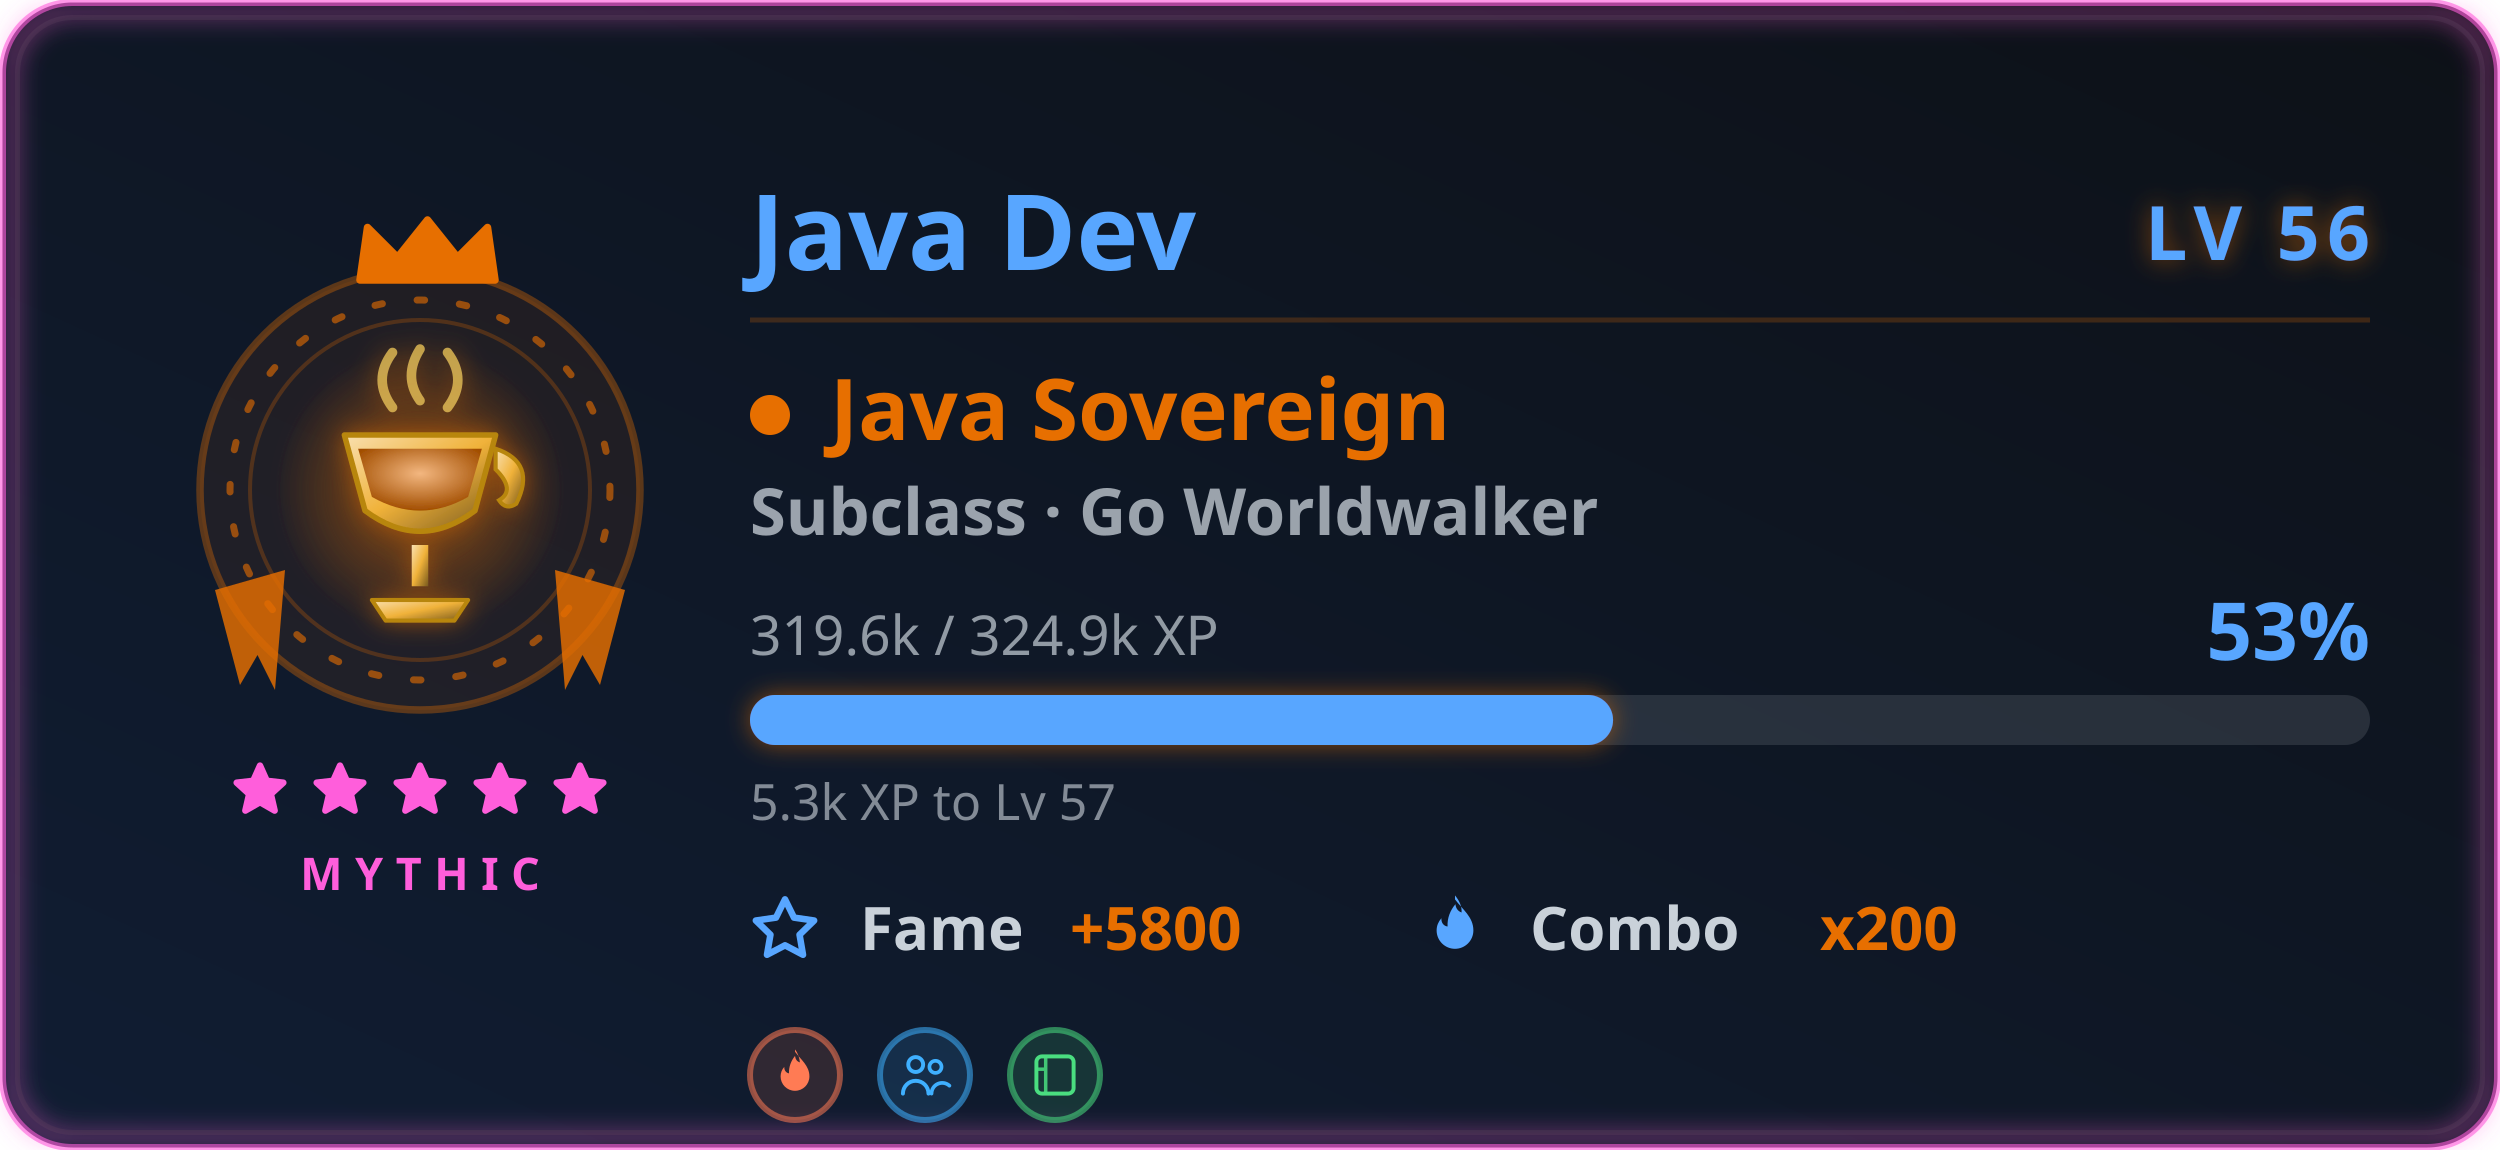
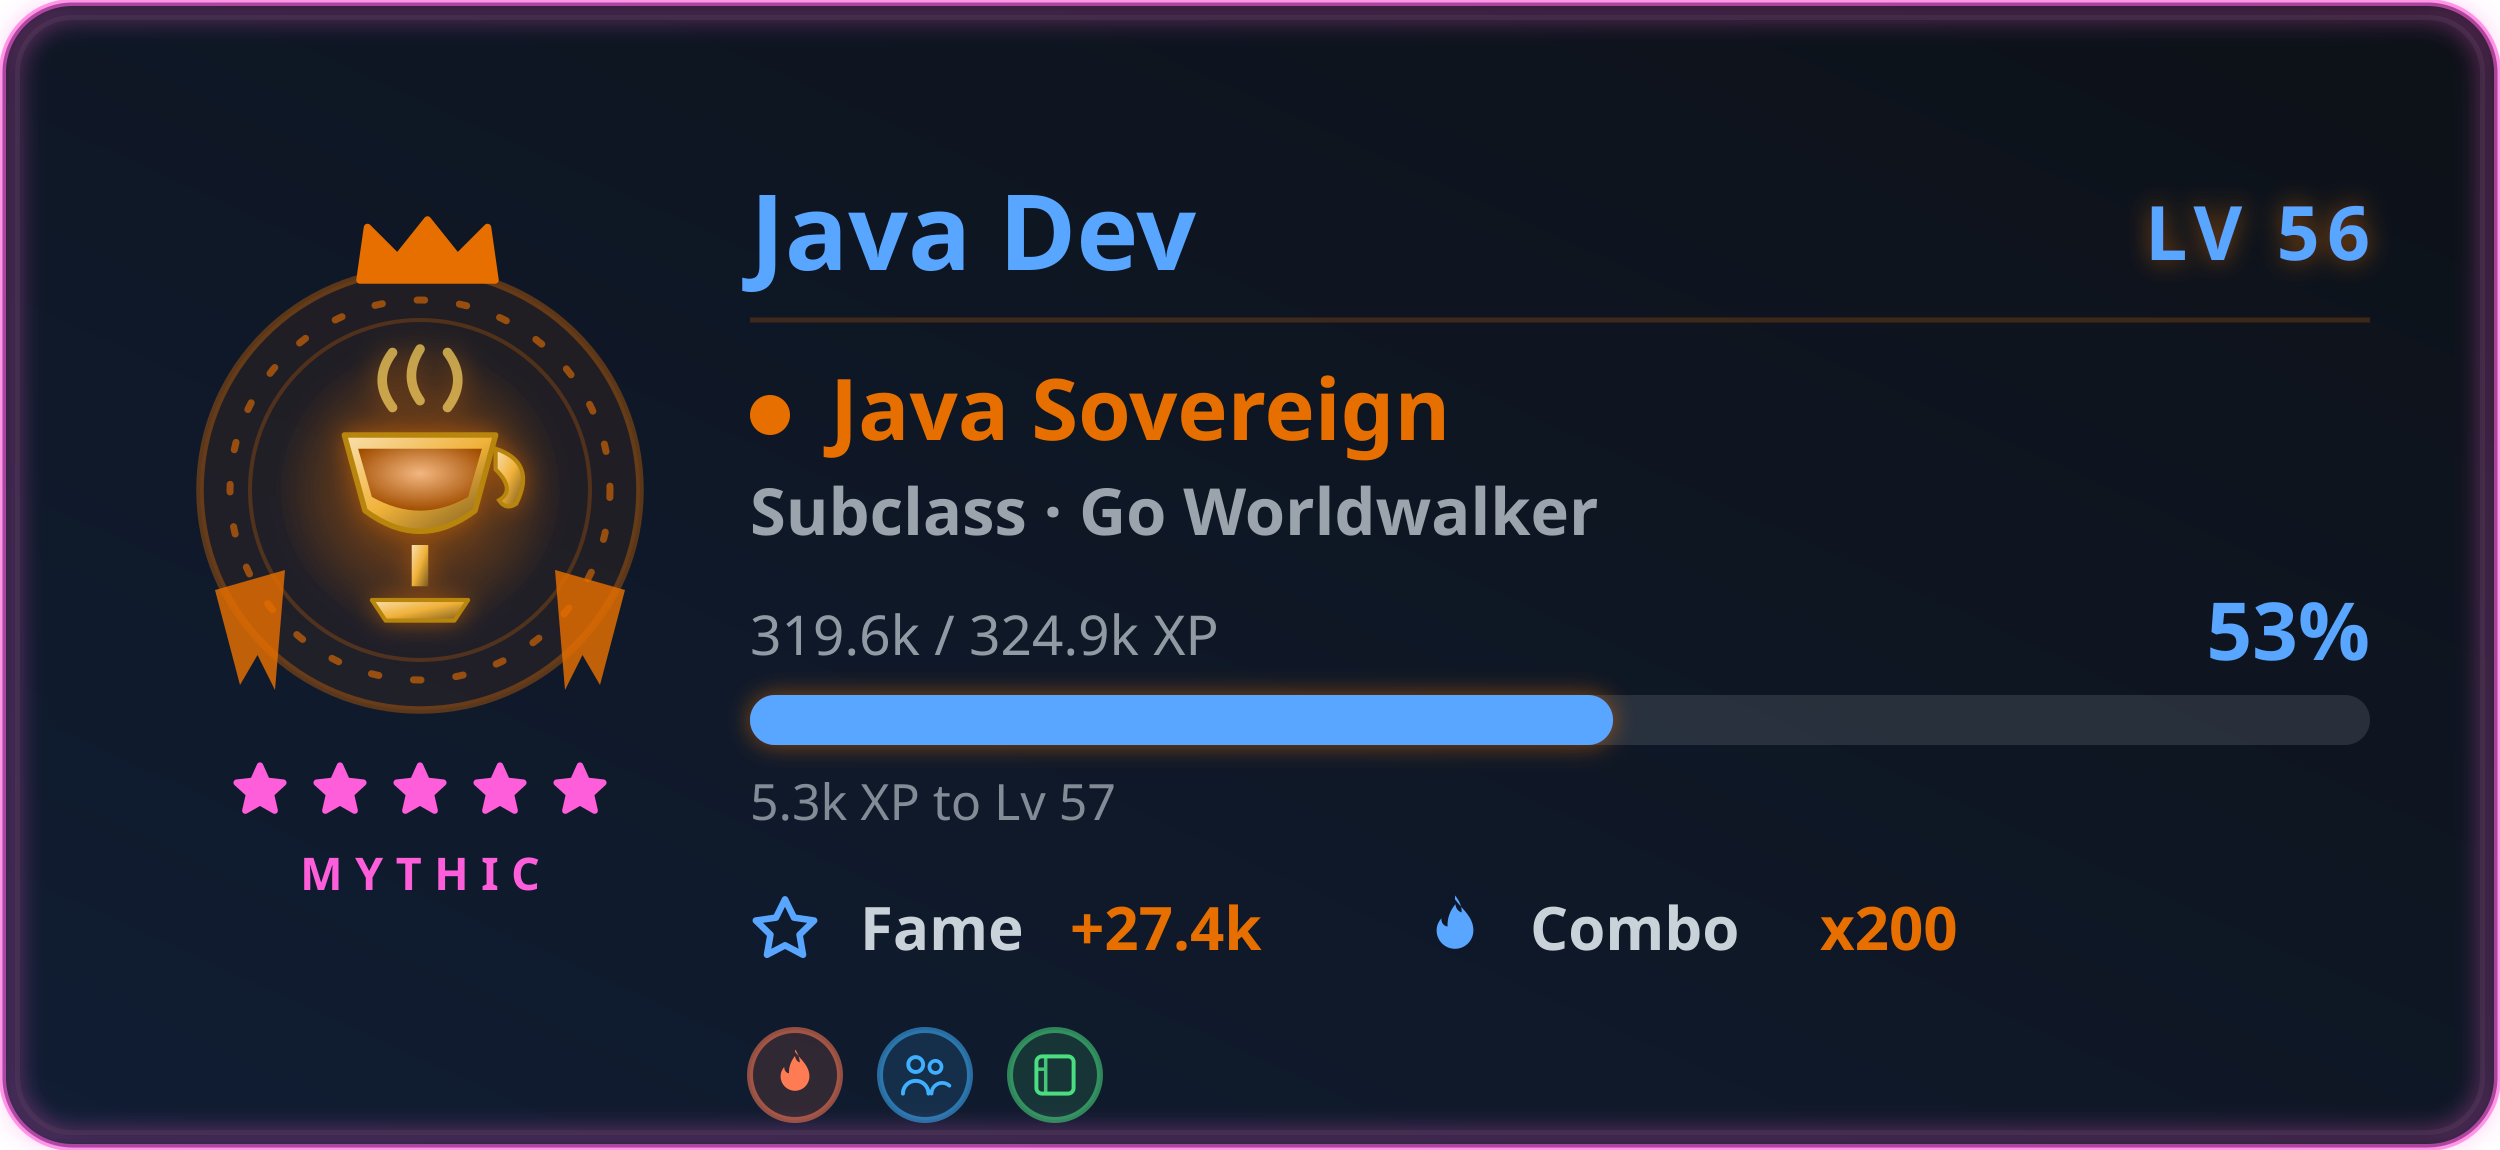
<svg xmlns="http://www.w3.org/2000/svg" width="500" height="230" viewBox="0 0 500 230" role="img" aria-labelledby="card-title-a11y card-desc-a11y">
  <style>
text { font-family: 'Segoe UI', Ubuntu, 'Helvetica Neue', sans-serif; }
.title { font-size: 18px; font-weight: 600; fill: #58a6ff; }
.title-icon { fill: #58a6ff; }
.icon { fill: #58a6ff; }


.gl-name { font-size: 21px; font-weight: 700; fill: #58a6ff; }
.gl-lvl { font-size: 15px; font-weight: 800; letter-spacing: 1.5px; fill: #58a6ff; }
.gl-class { font-size: 17px; font-weight: 700; fill: #e76f00; }
.gl-sub { font-size: 13px; font-weight: 600; fill: #c9d1d9; opacity: 0.75; }
.gl-meta { font-size: 11px; fill: #c9d1d9; opacity: 0.7; }
.gl-pct { font-size: 16px; font-weight: 800; fill: #58a6ff; }
.gl-chip-label { font-size: 12px; font-weight: 600; fill: #c9d1d9; }
.gl-chip-value { font-size: 12px; font-weight: 800; fill: #e76f00; }
.gl-hint { font-size: 10px; fill: #c9d1d9; opacity: 0.62; }
.gl-rarity { font-size: 9px; font-weight: 700; letter-spacing: 2.5px; fill: #ff5edb; }

</style>
  <defs>
    <linearGradient id="card-bg" x1="0" y1="0" x2="1" y2="1" gradientTransform="rotate(90, 0.5, 0.5)">
      <stop offset="0.0%" stop-color="#0d1117" />
      <stop offset="100.0%" stop-color="#101d33" />
    </linearGradient>
    <filter id="card-glow" x="-50%" y="-50%" width="200%" height="200%">
      <feGaussianBlur in="SourceGraphic" stdDeviation="3" result="blur" />
      <feFlood flood-color="#58a6ff" flood-opacity="0.55" result="tint" />
      <feComposite in="tint" in2="blur" operator="in" result="softGlow" />
      <feMerge>
        <feMergeNode in="softGlow" />
        <feMergeNode in="SourceGraphic" />
      </feMerge>
    </filter>
    <filter id="gl-glow" x="-60%" y="-60%" width="220%" height="220%">
      <feGaussianBlur in="SourceGraphic" stdDeviation="2.4" result="b" />
      <feFlood flood-color="#e76f00" flood-opacity="0.55" result="t" />
      <feComposite in="t" in2="b" operator="in" result="g" />
      <feMerge>
        <feMergeNode in="g" />
        <feMergeNode in="SourceGraphic" />
      </feMerge>
    </filter>
    <filter id="gl-rarity" x="-20%" y="-20%" width="140%" height="140%">
      <feGaussianBlur stdDeviation="2.4" />
    </filter>
  </defs>
  <rect x="0.5" y="0.5" width="499" height="229" rx="14" fill="url(#card-bg)" stroke="#ff5edb" stroke-width="1.4" stroke-opacity="0.6" />
  <rect x="3.5" y="3.5" width="493" height="223" rx="11" fill="none" stroke="#30363d" stroke-opacity="0.4" />
  <rect x="2" y="2" width="496" height="226" rx="13" fill="none" stroke="#ff5edb" stroke-width="3.5" stroke-opacity="0.4" filter="url(#gl-rarity)" />
  <g class="fade">
    <g class="">
      <g class="flourish">
        <g transform="translate(84,0)">
          <g transform="translate(0,98)" fill="#e76f00" opacity="0.82">
            <path d="M27 16 L41 20 L36 39 L32.5 33 L29 40 Z" />
          </g>
        </g>
        <g transform="translate(84,0) scale(-1,1)">
          <g transform="translate(0,98)" fill="#e76f00" opacity="0.82">
            <path d="M27 16 L41 20 L36 39 L32.5 33 L29 40 Z" />
          </g>
        </g>
      </g>
      <circle cx="84" cy="98" r="44" fill="#e76f00" fill-opacity="0.08" stroke="#e76f00" stroke-opacity="0.35" stroke-width="1.5" />
      <g class="">
        <circle cx="84" cy="98" r="38" fill="none" stroke="#e76f00" stroke-opacity="0.6" stroke-width="1.4" stroke-dasharray="1.5 7" stroke-linecap="round" />
        <circle cx="84" cy="98" r="34" fill="none" stroke="#e76f00" stroke-opacity="0.25" stroke-width="0.8" />
      </g>
      <g class="" filter="url(#gl-glow)">
        <svg class="" x="51" y="65" width="66" height="66" viewBox="0 0 48 48" aria-hidden="true">
          <defs>
            <radialGradient id="jvHalo" cx="0.5" cy="0.5" r="0.5">
              <stop offset="0" stop-color="#e76f00" stop-opacity="0.42" />
              <stop offset="1" stop-color="#e76f00" stop-opacity="0" />
            </radialGradient>
            <linearGradient id="jvGold" x1="0" y1="0" x2="1" y2="1">
              <stop offset="0" stop-color="#f9e0b0" />
              <stop offset="0.5" stop-color="#f0b23a" />
              <stop offset="1" stop-color="#78591d" />
            </linearGradient>
            <radialGradient id="jvBrew" cx="0.5" cy="0.4" r="0.6">
              <stop offset="0" stop-color="#f3b780" />
              <stop offset="1" stop-color="#a24e00" />
            </radialGradient>
          </defs>
          <circle cx="24" cy="24" r="21" fill="url(#jvHalo)" />
          <g stroke="#e6bf55" stroke-width="1.4" stroke-linecap="round" fill="none" opacity="0.8">
            <path d="M20 12 Q17 8 20 4 M28 12 Q31 8 28 4 M24 11 Q21.5 7.5 24 3.5" />
          </g>
          <path d="M13 16 H35 L32 27 Q24 33 16 27 Z" fill="url(#jvGold)" stroke="#b8860b" stroke-width="0.8" stroke-linejoin="round" />
          <path d="M15 18 H33 L31 25 Q24 29 17 25 Z" fill="url(#jvBrew)" />
          <path d="M35 18 Q41 20 38 26 Q36.5 27 35.5 25.5 Q38 24 35 21 Z" fill="url(#jvGold)" stroke="#b8860b" stroke-width="0.6" />
          <rect x="22.8" y="32" width="2.4" height="6" fill="url(#jvGold)" />
          <path d="M17 40 H31 L29 43 H19 Z" fill="url(#jvGold)" stroke="#b8860b" stroke-width="0.6" stroke-linejoin="round" />
        </svg>
      </g>
      <g transform="translate(69, 42.5) scale(1.5)">
        <path d="M2 9 L3 2 L7 6 L11 1 L15 6 L19 2 L20 9 Z" fill="#e76f00" stroke="#e76f00" stroke-width="1" stroke-linejoin="round" />
      </g>
    </g>
    <g>
      <g class="" transform="translate(45.5, 151.5) scale(0.5416667)" fill="#ff5edb" stroke="#ff5edb" stroke-width="2.4" stroke-linejoin="round" stroke-linecap="round" opacity="1">
        <path d="M12 3 L14.5 8.6 L20.6 9.3 L16 13.5 L17.4 19.6 L12 16.5 L6.6 19.6 L8 13.5 L3.4 9.3 L9.5 8.6 Z" />
      </g>
      <g class="" transform="translate(61.5, 151.5) scale(0.5416667)" fill="#ff5edb" stroke="#ff5edb" stroke-width="2.4" stroke-linejoin="round" stroke-linecap="round" opacity="1">
        <path d="M12 3 L14.5 8.6 L20.6 9.3 L16 13.5 L17.4 19.6 L12 16.5 L6.6 19.6 L8 13.5 L3.4 9.3 L9.5 8.6 Z" />
      </g>
      <g class="" transform="translate(77.5, 151.5) scale(0.5416667)" fill="#ff5edb" stroke="#ff5edb" stroke-width="2.4" stroke-linejoin="round" stroke-linecap="round" opacity="1">
        <path d="M12 3 L14.5 8.6 L20.6 9.3 L16 13.5 L17.4 19.6 L12 16.5 L6.6 19.6 L8 13.5 L3.4 9.3 L9.5 8.6 Z" />
      </g>
      <g class="" transform="translate(93.5, 151.5) scale(0.5416667)" fill="#ff5edb" stroke="#ff5edb" stroke-width="2.4" stroke-linejoin="round" stroke-linecap="round" opacity="1">
        <path d="M12 3 L14.5 8.6 L20.6 9.3 L16 13.5 L17.4 19.6 L12 16.5 L6.6 19.6 L8 13.5 L3.4 9.3 L9.5 8.6 Z" />
      </g>
      <g class="" transform="translate(109.5, 151.5) scale(0.5416667)" fill="#ff5edb" stroke="#ff5edb" stroke-width="2.4" stroke-linejoin="round" stroke-linecap="round" opacity="1">
        <path d="M12 3 L14.5 8.6 L20.6 9.3 L16 13.5 L17.4 19.6 L12 16.5 L6.6 19.6 L8 13.5 L3.4 9.3 L9.5 8.6 Z" />
      </g>
    </g>
    <text class="gl-rarity" x="84" y="178" text-anchor="middle">MYTHIC</text>
  </g>
  <g class="fade" style="animation-delay:.15s">
    <text class="gl-name" x="150" y="54">Java Dev</text>
    <text class="gl-lvl glow-pulse" x="474" y="52" text-anchor="end" filter="url(#gl-glow)">LV 56</text>
    <line x1="150" y1="64" x2="474" y2="64" stroke="#e76f00" stroke-opacity="0.22" stroke-width="1" />
    <circle cx="154" cy="83" r="4" fill="#e76f00" />
    <text class="gl-class" x="166" y="88">Java Sovereign</text>
    <text class="gl-sub" x="150" y="107">Subclass · Go Worldwalker</text>
    <text class="gl-meta" x="150" y="131">319.6k / 324.9k XP</text>
    <text class="gl-pct " x="474" y="132" text-anchor="end">53%</text>
    <rect x="150" y="139" width="324" height="10" rx="5" fill="#c9d1d9" fill-opacity="0.14" />
    <rect class="xp-fill " x="150" y="139" width="172.609" height="10" rx="5" fill="#58a6ff" filter="url(#gl-glow)" />
    <text class="gl-hint" x="150" y="164">5.3k XP to Lv 57</text>
    <g transform="translate(150, 190)">
      <svg class="icon" x="0" y="-11" width="14" height="14" viewBox="0 0 16 16" aria-hidden="true">
        <path fill-rule="evenodd" d="M8 .25a.75.75 0 0 1 .673.418l1.882 3.815 4.21.612a.75.75 0 0 1 .416 1.279l-3.046 2.97.719 4.192a.75.75 0 0 1-1.088.791L8 12.347l-3.766 1.98a.75.75 0 0 1-1.088-.79l.72-4.194L.818 6.374a.75.75 0 0 1 .416-1.28l4.21-.611L7.327.668A.75.75 0 0 1 8 .25zm0 2.445L6.615 5.5a.75.75 0 0 1-.564.41l-3.097.45 2.24 2.184a.75.75 0 0 1 .216.664l-.528 3.084 2.769-1.456a.75.75 0 0 1 .698 0l2.77 1.456-.53-3.084a.75.75 0 0 1 .216-.664l2.24-2.183-3.096-.45a.75.75 0 0 1-.564-.41L8 2.694v.001z" />
      </svg>
      <text class="gl-chip-label" x="22" y="0">Fame</text>
-       <text class="gl-chip-value" x="64" y="0">+5800</text>
+       <text class="gl-chip-value" x="64" y="0">+27.4k</text>
    </g>
    <g transform="translate(284, 190)">
      <svg class="icon" x="0" y="-11" width="14" height="14" viewBox="0 0 16 16" aria-hidden="true">
        <path fill-rule="evenodd" d="M8 1c1.7 2.3 4.2 4 4.2 7.1a4.2 4.2 0 0 1-8.4 0c0-1.1.4-2 1.1-2.8-.1 1 .5 1.8 1.4 1.9-.1-1.9.6-3.7 1.8-5.1.1 1 .6 1.6 1.4 1.9.1-1.4-.5-2.7-1.5-3.9z" />
      </svg>
      <text class="gl-chip-label" x="22" y="0">Combo</text>
      <text class="gl-chip-value" x="80" y="0">x200</text>
    </g>
  </g>
  <g class="fade" style="animation-delay:.2s">
    <g transform="translate(159, 215)">
      <g transform="translate(0, 0)">
        <circle r="9" fill="#ff7b54" fill-opacity="0.14" stroke="#ff7b54" stroke-opacity="0.55" stroke-width="1.2" />
        <g transform="translate(-5.58, -5.58) scale(0.465)">
          <path d="M12 2c2.5 3.4 6.2 6 6.2 10.6a6.2 6.2 0 0 1-12.4 0c0-1.6.6-3 1.6-4.1-.1 1.5.8 2.6 2 2.8-.1-2.8.9-5.4 2.6-7.5.2 1.5.9 2.4 2.1 2.8-.2-2-.8-4-2.1-5.6Z" fill="#ff7b54" />
        </g>
      </g>
      <g transform="translate(26, 0)">
        <circle r="9" fill="#3fb0ff" fill-opacity="0.14" stroke="#3fb0ff" stroke-opacity="0.55" stroke-width="1.2" />
        <g transform="translate(-5.58, -5.58) scale(0.465)">
          <circle cx="8" cy="7.5" r="3.2" fill="none" stroke="#3fb0ff" stroke-width="1.7" />
          <path d="M2.5 20a5.5 5.5 0 0 1 11 0" fill="none" stroke="#3fb0ff" stroke-width="1.7" stroke-linecap="round" />
          <circle cx="16.5" cy="8.5" r="2.6" fill="none" stroke="#3fb0ff" stroke-width="1.6" />
          <path d="M14.8 20a4.6 4.6 0 0 1 7.7-3.4" fill="none" stroke="#3fb0ff" stroke-width="1.6" stroke-linecap="round" />
        </g>
      </g>
      <g transform="translate(52, 0)">
        <circle r="9" fill="#4ade80" fill-opacity="0.14" stroke="#4ade80" stroke-opacity="0.55" stroke-width="1.2" />
        <g transform="translate(-5.58, -5.58) scale(0.465)">
          <rect x="4" y="4" width="16" height="16" rx="2.4" fill="none" stroke="#4ade80" stroke-width="1.7" />
          <path d="M8 4v16 M4 9.5h4" fill="none" stroke="#4ade80" stroke-width="1.5" opacity="0.85" />
        </g>
      </g>
    </g>
  </g>
</svg>
